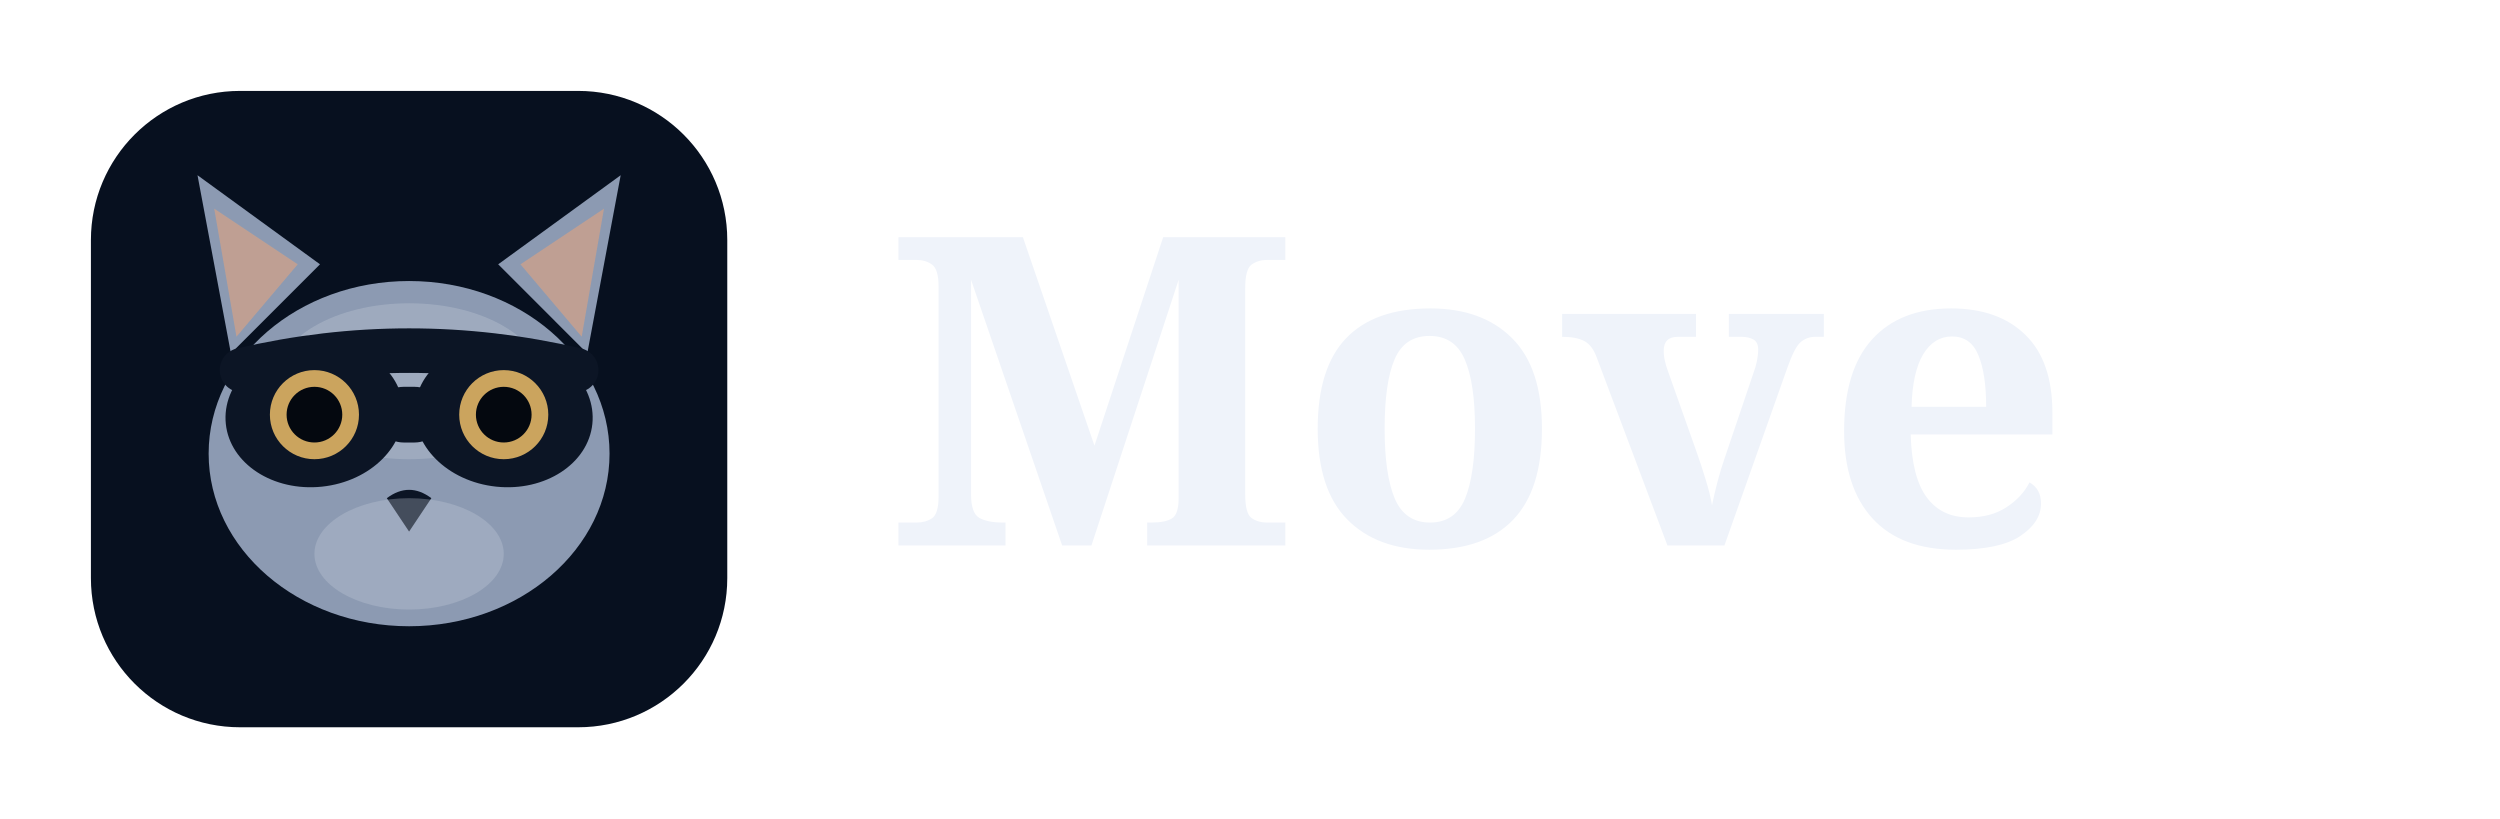
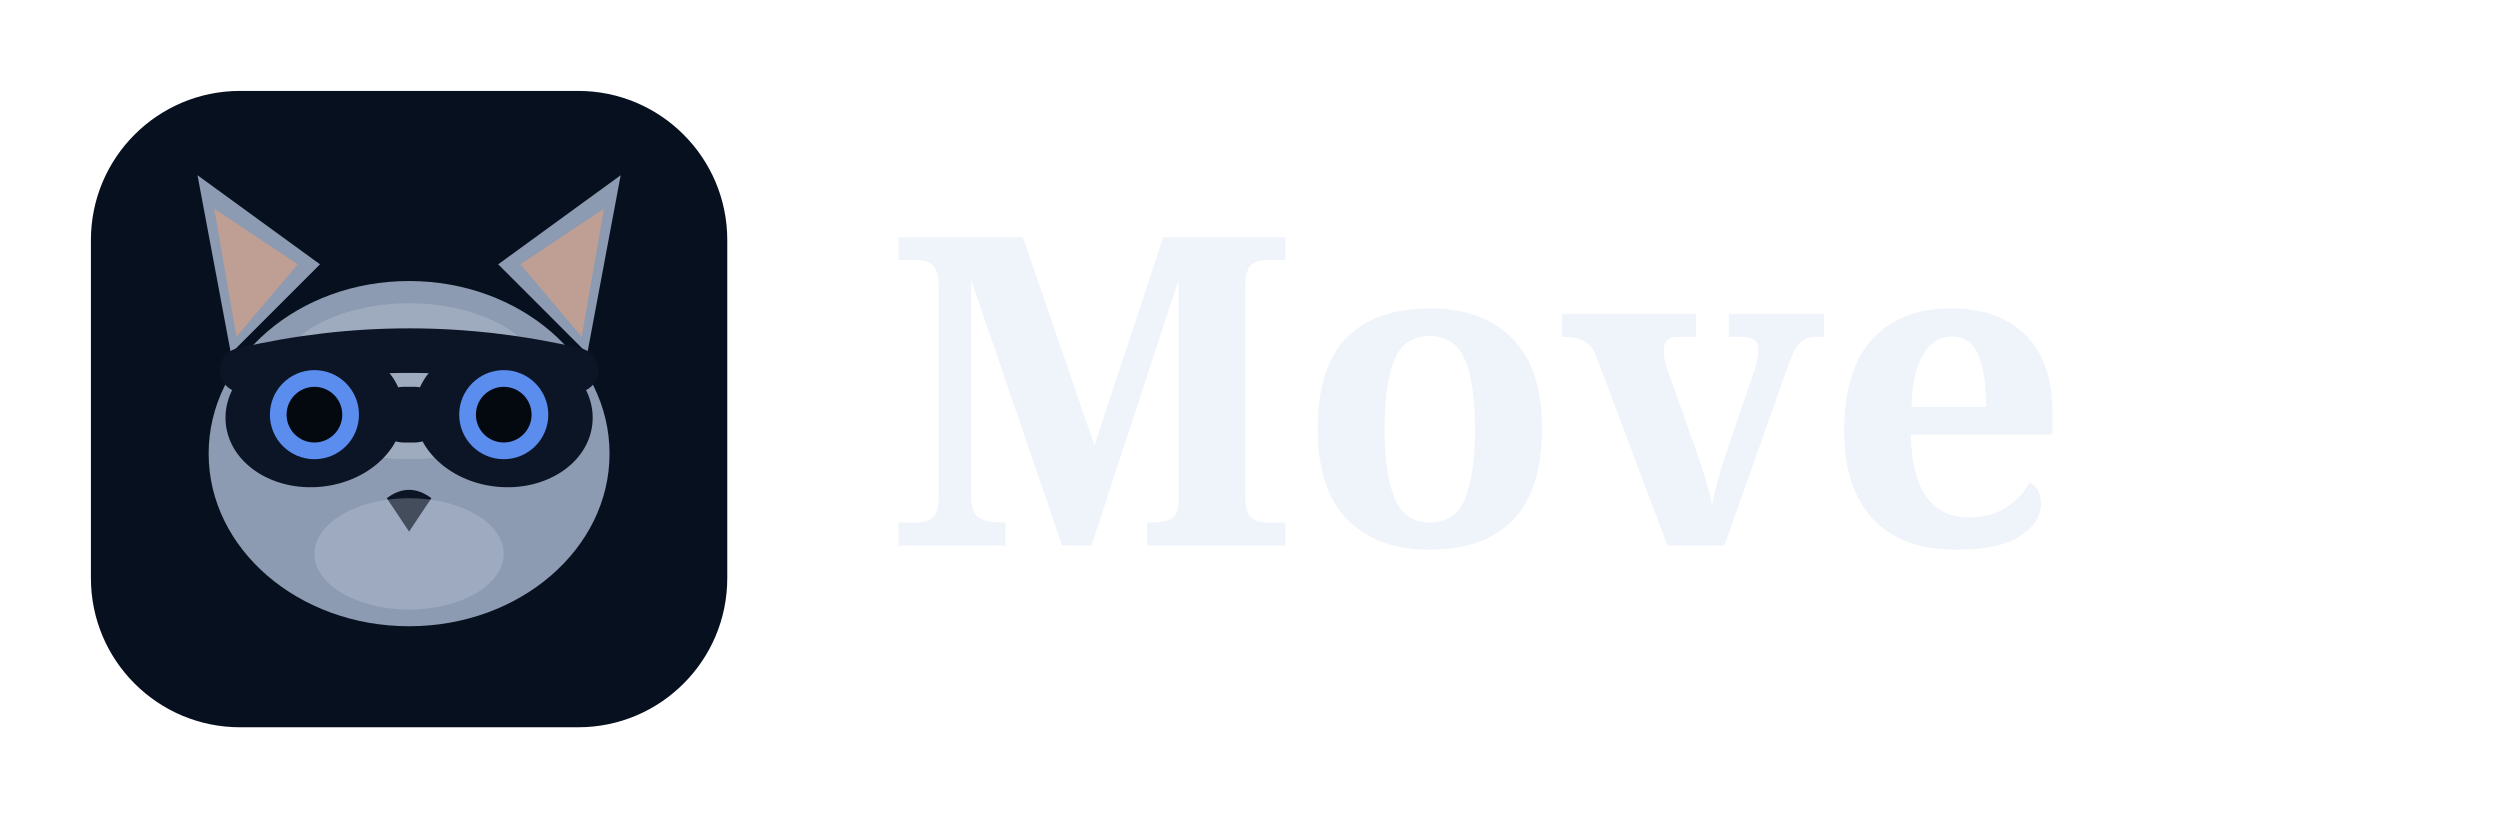
<svg xmlns="http://www.w3.org/2000/svg" viewBox="0 0 220 72" fill="none" role="img" aria-label="Move">
  <svg x="8" y="8" width="56" height="56" viewBox="0 0 64 64" fill="none">
    <rect width="64" height="64" rx="15" fill="#07101F" />
    <g transform="translate(4 4) scale(0.56)">
      <path d="M18 40 L12 8 L34 24Z" fill="#8C9AB2" />
      <path d="M19 37 L15 14 L30 24Z" fill="#C4A090" opacity="0.9" />
      <path d="M82 40 L88 8 L66 24Z" fill="#8C9AB2" />
      <path d="M81 37 L85 14 L70 24Z" fill="#C4A090" opacity="0.9" />
      <ellipse cx="50" cy="58" rx="36" ry="31" fill="#8C9AB2" />
      <ellipse cx="50" cy="45" rx="24" ry="14" fill="#B8C2D0" opacity="0.42" />
      <ellipse cx="33" cy="51" rx="16" ry="13" fill="#0C1525" transform="rotate(-6 33 51)" />
      <ellipse cx="67" cy="51" rx="16" ry="13" fill="#0C1525" transform="rotate(6 67 51)" />
      <rect x="44" y="46" width="12" height="10" rx="5" fill="#0C1525" />
      <path d="M20 43 Q50 36 80 43" stroke="#0C1525" stroke-width="8" stroke-linecap="round" />
-       <circle cx="33" cy="51" r="8" fill="#CBA45E" />
+       <circle cx="33" cy="51" r="8" fill="#5B8DEF" />
      <circle cx="33" cy="51" r="5" fill="#04080F" />
-       <circle cx="67" cy="51" r="8" fill="#CBA45E" />
+       <circle cx="67" cy="51" r="8" fill="#5B8DEF" />
      <circle cx="67" cy="51" r="5" fill="#04080F" />
      <path d="M46 66 L50 72 L54 66 Q50 63 46 66Z" fill="#0C1525" />
      <ellipse cx="50" cy="76" rx="17" ry="10" fill="#C8D0DC" opacity="0.3" />
    </g>
  </svg>
  <text x="78" y="48" font-family="Playfair Display, Didot, Georgia, serif" font-size="38" font-weight="900" letter-spacing="0" fill="#EFF3FA">Move</text>
</svg>
